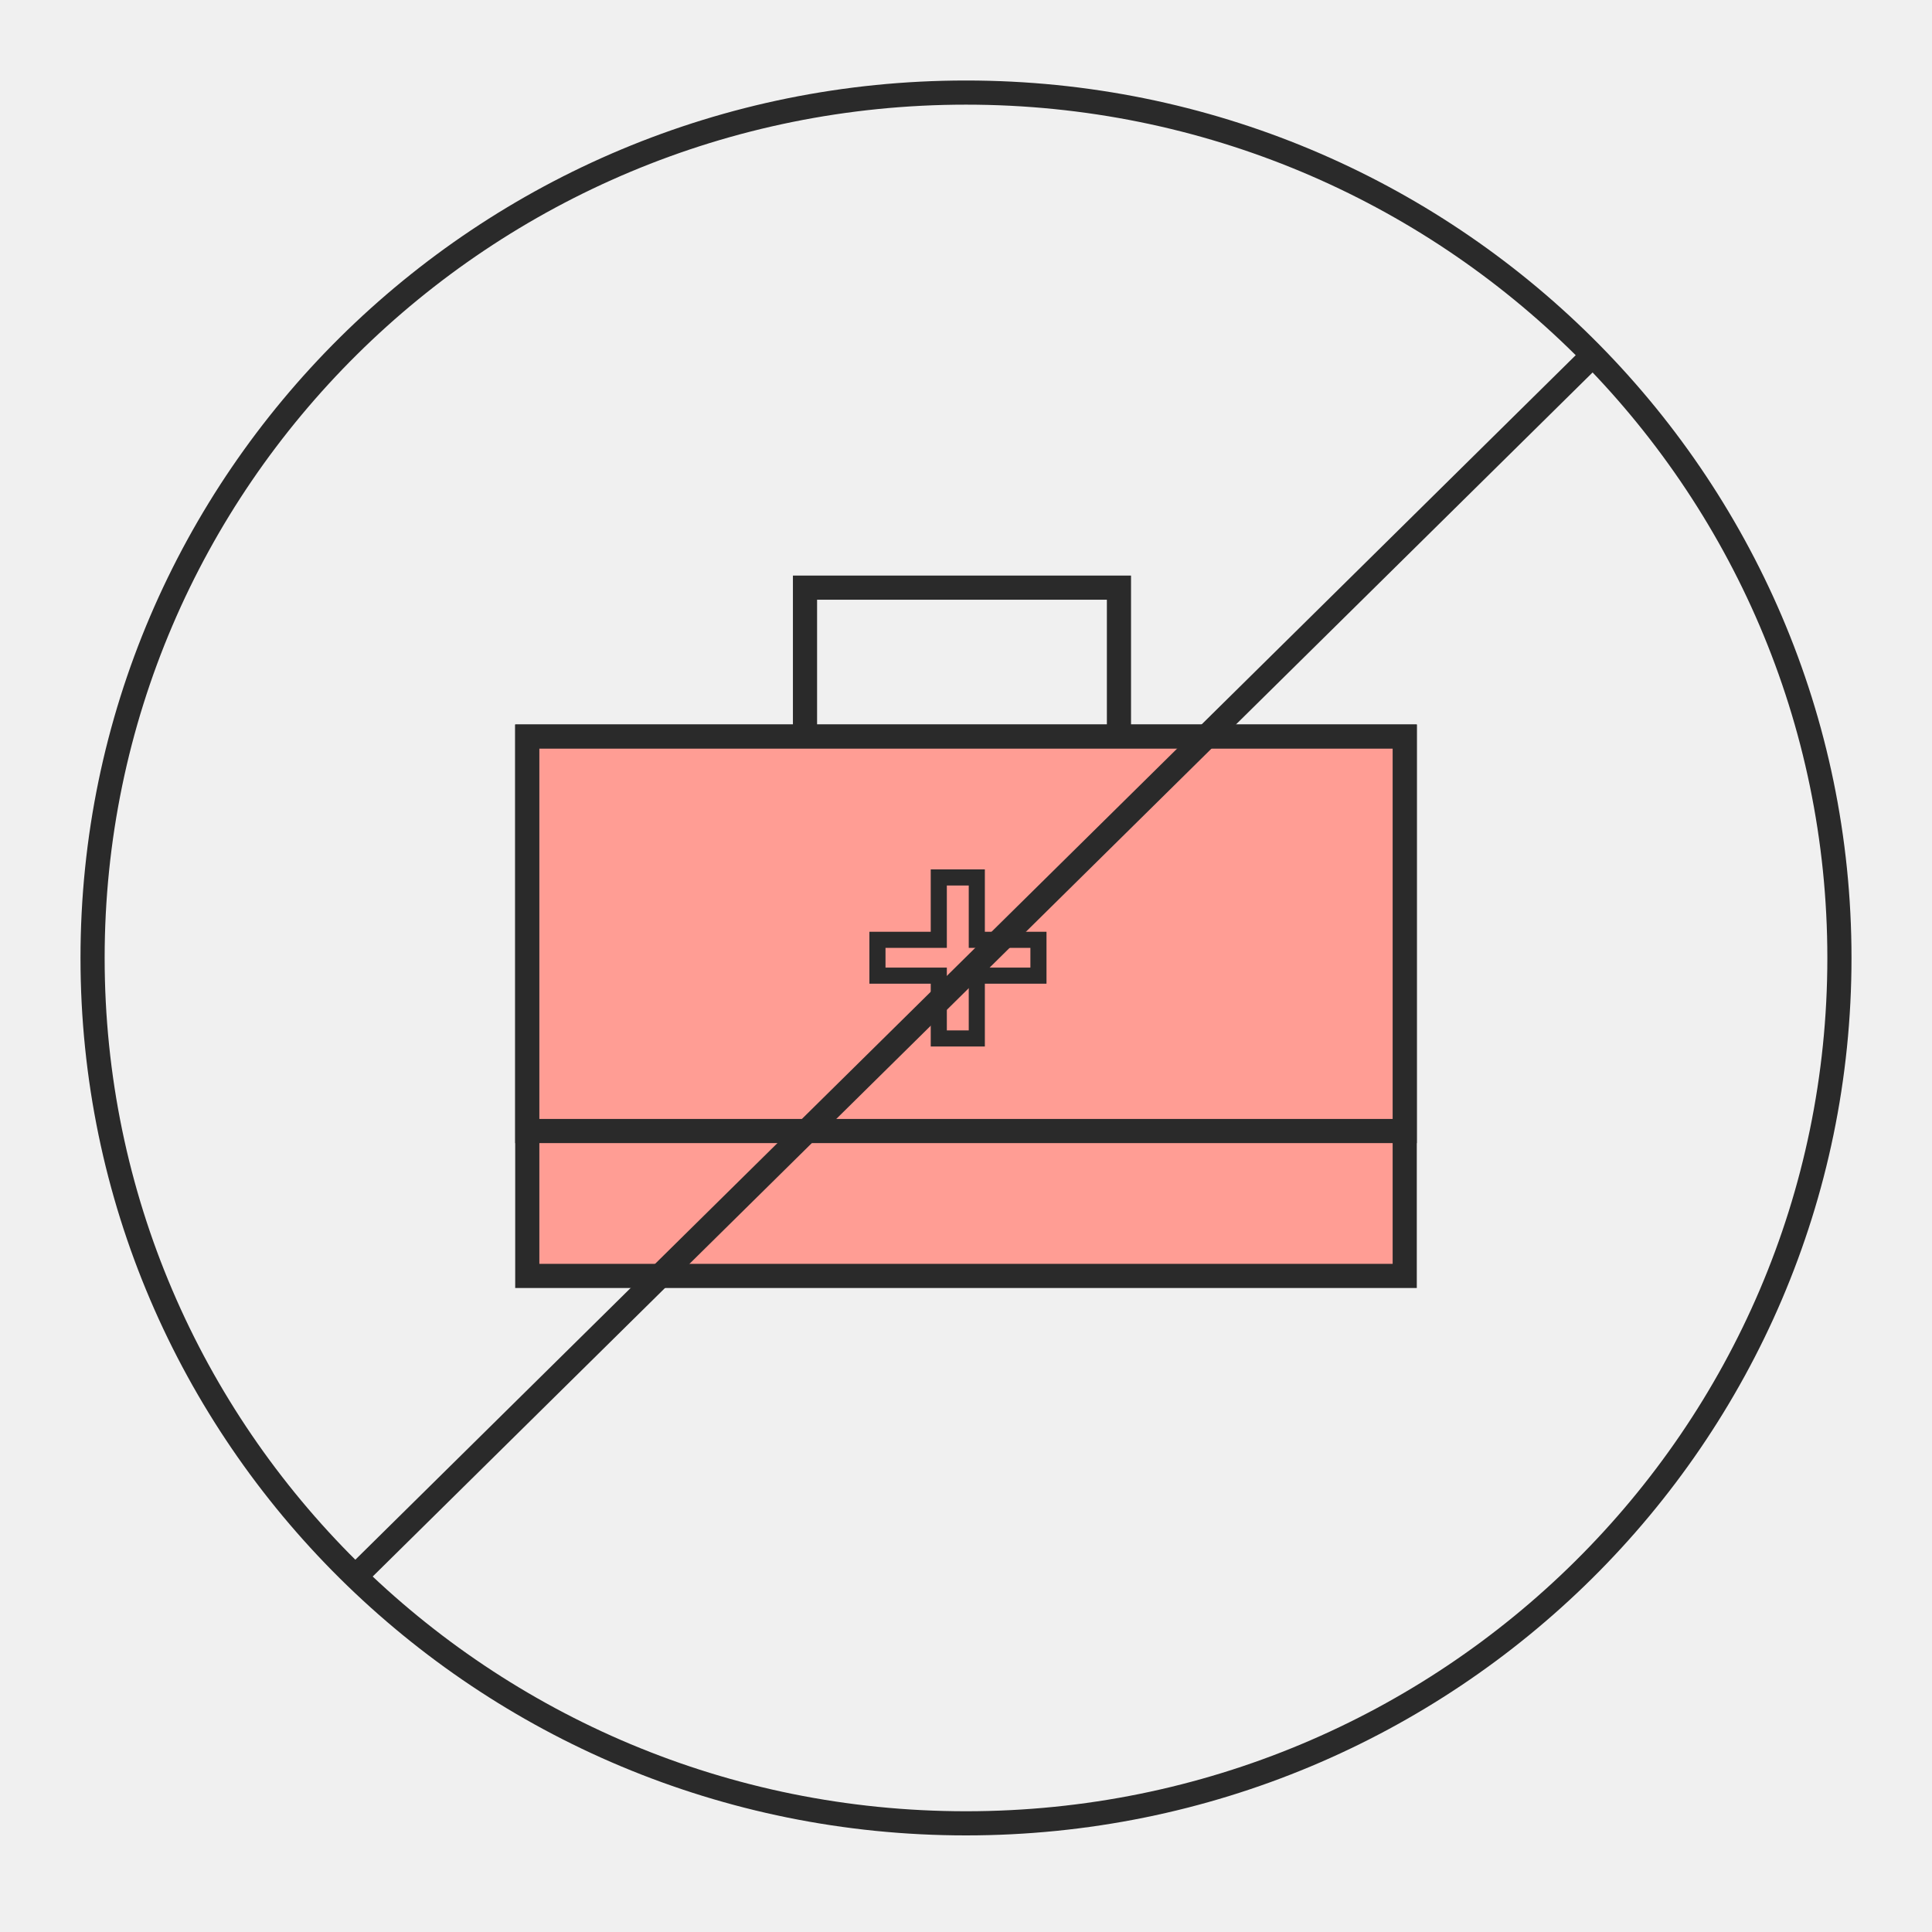
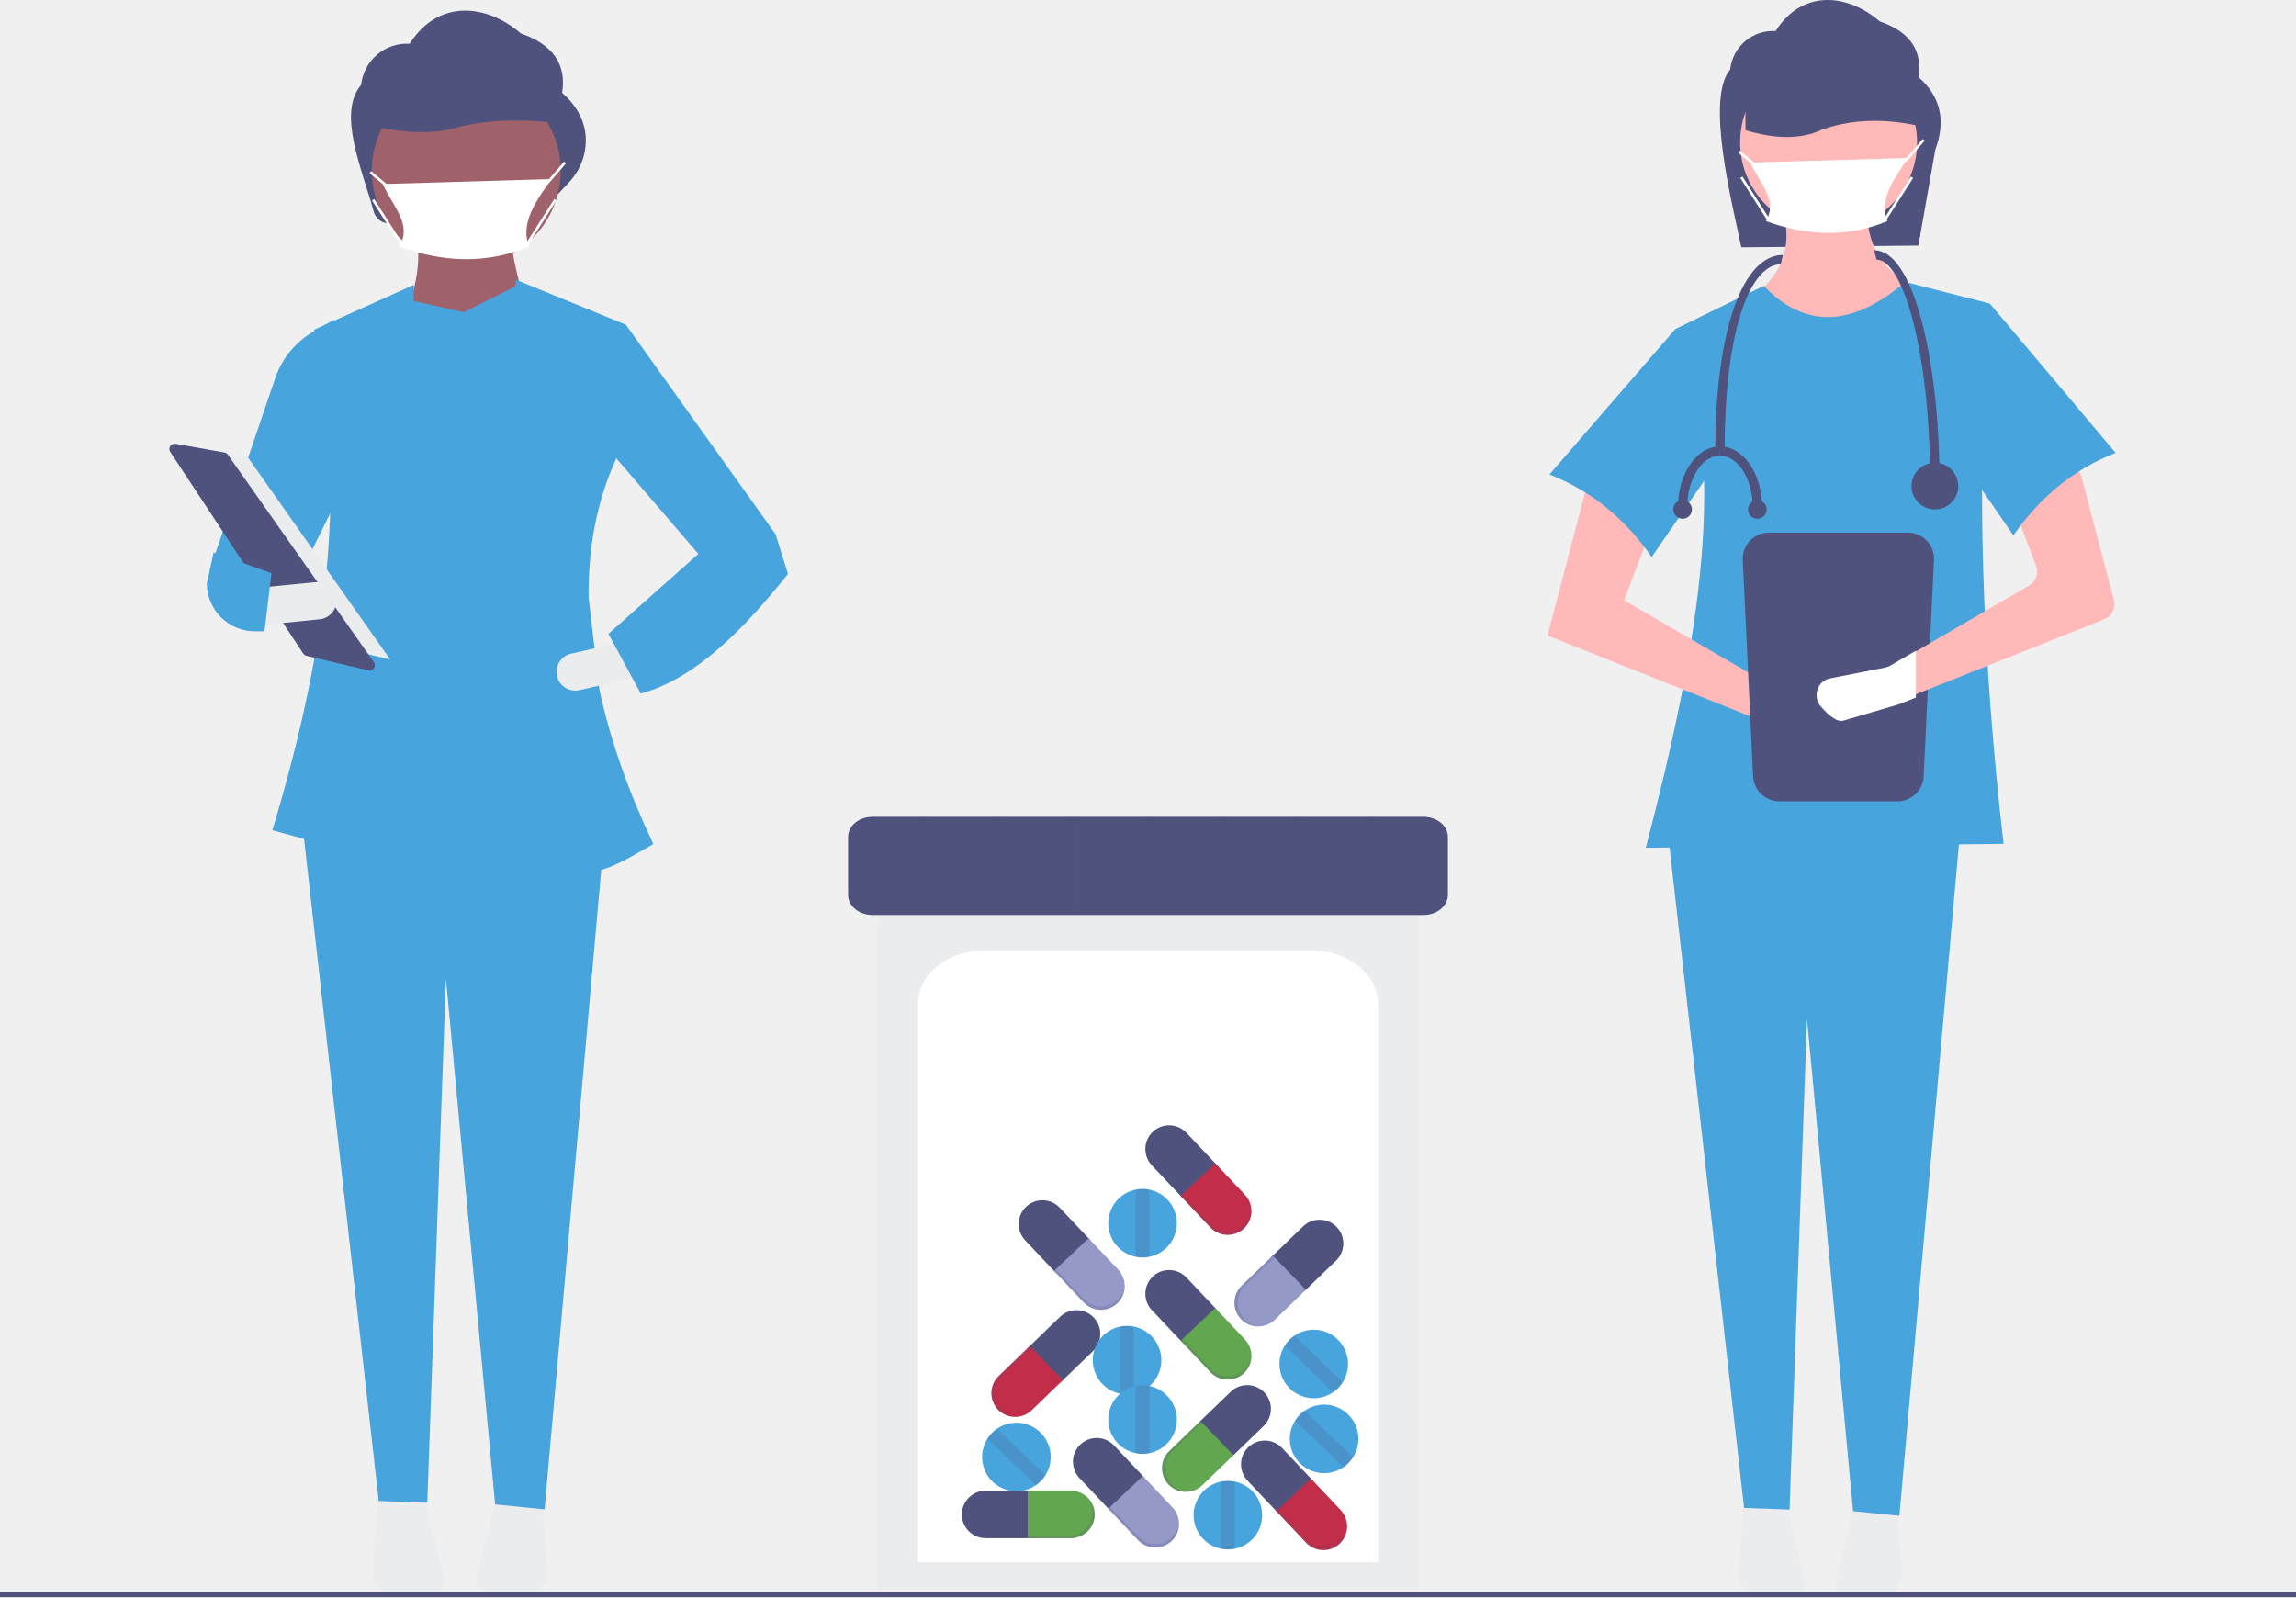
- <svg xmlns="http://www.w3.org/2000/svg" width="120" height="120" viewBox="0 0 120 120" fill="none">
-   <rect x="32.75" y="45.75" width="54.5" height="33.5" fill="#FF9D94" stroke="#2A2A2A" stroke-width="1.5" />
-   <rect x="32.75" y="45.75" width="54.5" height="24.5" fill="#FF9D94" stroke="#2A2A2A" stroke-width="1.5" />
-   <path d="M50 45.5V36.5H69.5V45.5" stroke="#2A2A2A" stroke-width="1.5" />
-   <path d="M64 60.599H64.5V60.099V58.874V58.374H64H60.671V55V54.5H60.171H58.81H58.31V55V58.374H55H54.5V58.874V60.099V60.599H55H58.31V64V64.5H58.81H60.171H60.671V64V60.599H64Z" stroke="#2A2A2A" />
-   <path d="M114.25 59.5C114.25 89.179 89.968 113.25 60 113.25C30.032 113.25 5.75 89.179 5.75 59.5C5.75 29.821 30.032 5.75 60 5.75C89.968 5.75 114.25 29.821 114.25 59.5Z" stroke="#2A2A2A" stroke-width="1.5" />
-   <path d="M99 22L22 98" stroke="#2A2A2A" stroke-width="1.5" />
+ <svg xmlns="http://www.w3.org/2000/svg" width="138" height="96" viewBox="0 0 138 96" fill="none">
+   <g clip-path="url(#clip0_635_200723)">
+     <path d="M115.304 14.761L104.659 14.865C104.158 12.403 102.477 5.943 103.991 4.182C104.06 3.518 104.382 2.907 104.891 2.476C105.399 2.044 106.055 1.825 106.721 1.864V1.864C108.371 -0.717 111.119 -0.33 112.977 1.283C114.846 1.927 115.551 3.073 115.304 4.627C116.689 5.838 116.944 7.311 116.323 8.989L115.304 14.761Z" fill="#4F527D" />
+     <path d="M114.279 21.316L106.599 20.253L105.062 18.009C107.179 16.606 107.927 14.647 106.953 11.986L112.27 11.868C112.021 14.238 112.805 16.072 114.988 17.182L114.279 21.316Z" fill="#FFB9B9" />
+     <path d="M104.783 90.55L104.49 94.563C104.476 94.745 104.502 94.927 104.565 95.098C104.628 95.269 104.727 95.424 104.855 95.554C104.983 95.683 105.137 95.784 105.308 95.849C105.478 95.914 105.66 95.942 105.842 95.931L107.904 95.806C108 95.801 108.093 95.774 108.177 95.728C108.261 95.682 108.334 95.618 108.39 95.541C108.447 95.464 108.486 95.375 108.504 95.282C108.523 95.188 108.52 95.091 108.497 94.998L107.352 90.422L104.783 90.55Z" fill="#EAECEE" />
+     <path d="M111.459 90.422L110.314 94.998C110.291 95.091 110.289 95.188 110.307 95.282C110.326 95.375 110.364 95.464 110.421 95.541C110.478 95.618 110.551 95.682 110.635 95.728C110.719 95.774 110.812 95.801 110.907 95.806L112.97 95.931C113.151 95.942 113.334 95.914 113.504 95.849C113.674 95.784 113.828 95.683 113.956 95.554C114.084 95.424 114.183 95.269 114.246 95.098C114.309 94.927 114.335 94.745 114.322 94.563L114.028 90.55L111.459 90.422Z" fill="#EAECEE" />
+     <path d="M114.162 91.108L111.379 90.829L108.608 61.23L107.561 90.733L104.827 90.635L100.219 49.776H117.825L114.162 91.108Z" fill="#47A4DD" />
+     <path d="M109.907 13.876C112.844 13.876 115.224 11.497 115.224 8.562C115.224 5.627 112.844 3.248 109.907 3.248C106.97 3.248 104.59 5.627 104.59 8.562C104.59 11.497 106.97 13.876 109.907 13.876Z" fill="#FFB9B9" />
+     <path d="M120.423 50.72L98.918 50.956C102.109 38.814 104.019 27.535 100.69 19.78L106.008 17.182C108.572 19.855 111.427 19.579 114.515 16.946L119.596 18.245C118.726 28.414 119.116 39.304 120.423 50.72Z" fill="#47A4DD" />
+     <path d="M93.01 38.203L106.362 43.517L109.347 44.394C109.481 44.433 109.621 44.445 109.759 44.429C109.897 44.413 110.031 44.369 110.152 44.3C110.272 44.231 110.378 44.138 110.462 44.027C110.546 43.916 110.607 43.789 110.641 43.654C110.7 43.418 110.673 43.168 110.566 42.949C110.458 42.73 110.276 42.556 110.053 42.459L106.953 41.509L97.618 36.077L99.568 30.94L95.491 28.755L93.01 38.203Z" fill="#FFB9B9" />
+     <path d="M93.129 28.519C95.669 29.51 97.69 31.2 99.273 33.479L104.236 26.275L100.691 19.78L93.129 28.519Z" fill="#47A4DD" />
+     <path d="M115.899 7.7C113.741 7.145 111.619 7.068 109.557 7.773C108.243 8.409 106.665 8.351 104.91 7.827V2.525L114.383 2.777L115.899 7.7Z" fill="#4F527D" />
+     <path d="M106.319 32.011C105.901 32.011 105.501 32.177 105.206 32.472C104.911 32.768 104.745 33.168 104.744 33.585L105.366 46.59C105.366 47.007 105.532 47.407 105.828 47.702C106.123 47.997 106.523 48.163 106.941 48.164H114.048C114.465 48.163 114.866 47.997 115.161 47.702C115.456 47.407 115.622 47.007 115.623 46.59L116.244 33.585C116.244 33.168 116.078 32.768 115.782 32.472C115.487 32.177 115.087 32.011 114.669 32.011H106.319Z" fill="#4F527D" />
+     <path d="M126.482 37.22L114.844 41.852L113.966 42.201C113.938 42.212 113.91 42.221 113.88 42.231L110.938 43.096C110.562 43.206 110.042 42.7 109.737 42.35C109.586 42.182 109.501 41.965 109.496 41.739C109.492 41.513 109.568 41.293 109.712 41.118C109.753 41.072 109.798 41.029 109.846 40.99C109.959 40.901 110.093 40.843 110.234 40.819L113.173 40.241C113.279 40.22 113.38 40.182 113.473 40.129L114.844 39.331L121.96 35.19C122.158 35.075 122.308 34.894 122.385 34.678C122.461 34.463 122.459 34.227 122.378 34.013L121.02 30.433C120.936 30.214 120.936 29.972 121.018 29.753C121.1 29.533 121.259 29.351 121.466 29.24L123.716 28.035C123.844 27.966 123.987 27.927 124.133 27.921C124.279 27.915 124.424 27.942 124.558 28.001C124.691 28.059 124.81 28.147 124.905 28.258C125 28.369 125.068 28.5 125.105 28.641L127.059 36.077C127.119 36.305 127.093 36.547 126.987 36.758C126.881 36.968 126.701 37.133 126.482 37.22V37.22Z" fill="#FFB9B9" />
+     <path d="M127.158 27.22C124.618 28.211 122.597 29.901 121.014 32.18L116.051 24.976L119.596 18.245L127.158 27.22Z" fill="#47A4DD" />
+     <path d="M113.445 13.291C111.119 14.258 108.68 14.219 106.141 13.291C106.88 12.031 105.776 11.044 105.209 9.772L114.689 9.491C113.964 10.596 112.894 11.902 113.445 13.291Z" fill="white" />
+     <path d="M114.589 9.701L114.479 9.591L114.634 9.436L115.562 8.353L115.68 8.454L114.748 9.541L114.589 9.701Z" fill="white" />
+     <path d="M104.56 9.043L104.461 9.162L105.393 9.939L105.493 9.819L104.56 9.043Z" fill="white" />
+     <path d="M114.857 10.614L113.225 13.176L113.356 13.26L114.988 10.697L114.857 10.614Z" fill="white" />
+     <path d="M104.731 10.614L104.6 10.697L106.231 13.26L106.363 13.176L104.731 10.614Z" fill="white" />
+     <path d="M115.155 39.111V41.925L114.175 42.315C114.143 42.327 114.112 42.338 114.079 42.348L110.795 43.314C110.376 43.437 109.795 42.871 109.455 42.481C109.286 42.294 109.191 42.051 109.186 41.799C109.181 41.547 109.266 41.301 109.427 41.107C109.472 41.054 109.522 41.006 109.576 40.963C109.703 40.864 109.852 40.799 110.01 40.772L113.29 40.127C113.408 40.104 113.521 40.062 113.625 40.002L115.155 39.111Z" fill="white" />
+     <path d="M116.576 29.075H116.014C116.014 21.137 114.379 15.605 112.785 15.605L112.645 15.044C114.074 15.044 114.985 17.346 115.498 19.277C116.193 21.896 116.576 25.375 116.576 29.075Z" fill="#4F527D" />
+     <path d="M103.659 27.111H103.098C103.098 19.84 104.744 15.324 107.169 15.324L107.029 15.886C105.352 15.886 103.659 19.356 103.659 27.111Z" fill="#4F527D" />
+     <path d="M116.295 30.618C117.07 30.618 117.699 29.99 117.699 29.215C117.699 28.44 117.07 27.812 116.295 27.812C115.519 27.812 114.891 28.44 114.891 29.215C114.891 29.99 115.519 30.618 116.295 30.618Z" fill="#4F527D" />
+     <path d="M101.413 30.478H100.852C100.852 28.466 101.985 26.83 103.379 26.83V27.391C102.295 27.391 101.413 28.776 101.413 30.478Z" fill="#4F527D" />
+     <path d="M105.906 30.478H105.344C105.344 28.776 104.463 27.391 103.379 27.391V26.83C104.772 26.83 105.906 28.466 105.906 30.478Z" fill="#4F527D" />
+     <path d="M105.624 31.18C105.934 31.18 106.186 30.928 106.186 30.618C106.186 30.308 105.934 30.057 105.624 30.057C105.314 30.057 105.062 30.308 105.062 30.618C105.062 30.928 105.314 31.18 105.624 31.18Z" fill="#4F527D" />
+     <path d="M101.132 31.18C101.442 31.18 101.693 30.928 101.693 30.618C101.693 30.308 101.442 30.057 101.132 30.057C100.822 30.057 100.57 30.308 100.57 30.618C100.57 30.928 100.822 31.18 101.132 31.18Z" fill="#4F527D" />
+     <path d="M33.454 11.757L23.591 13.426C23.347 13.468 23.097 13.417 22.888 13.285C22.679 13.153 22.527 12.948 22.461 12.71C21.748 10.139 20.259 6.786 21.705 5.103C21.779 4.395 22.123 3.742 22.666 3.281C23.209 2.82 23.909 2.587 24.62 2.628C26.382 -0.128 29.317 0.286 31.3 2.007C33.296 2.696 34.049 3.919 33.786 5.578C34.648 6.333 35.1 7.183 35.196 8.115C35.241 8.634 35.175 9.157 35.002 9.648C34.829 10.14 34.553 10.589 34.193 10.965L33.454 11.757Z" fill="#4F527D" />
+     <path d="M31.921 19.517L24.275 19.067C25.025 17.349 25.324 15.694 25.025 14.123H30.722C30.709 15.329 31.309 17.415 31.921 19.517Z" fill="#9F616A" />
+     <path d="M22.718 90.127L22.404 94.411C22.39 94.605 22.417 94.8 22.485 94.983C22.552 95.165 22.657 95.331 22.794 95.469C22.931 95.608 23.096 95.715 23.277 95.785C23.459 95.854 23.654 95.884 23.848 95.872L26.05 95.739C26.152 95.733 26.251 95.704 26.341 95.655C26.431 95.606 26.509 95.538 26.569 95.456C26.63 95.374 26.671 95.279 26.691 95.179C26.71 95.078 26.708 94.975 26.683 94.876L25.461 89.99L22.718 90.127Z" fill="#EAECEE" />
+     <path d="M29.847 89.99L28.624 94.876C28.599 94.975 28.597 95.078 28.617 95.179C28.636 95.279 28.678 95.374 28.738 95.456C28.799 95.538 28.877 95.606 28.966 95.655C29.056 95.704 29.155 95.733 29.257 95.739L31.46 95.872C31.654 95.884 31.848 95.854 32.03 95.785C32.212 95.715 32.377 95.608 32.513 95.469C32.65 95.331 32.755 95.165 32.823 94.983C32.89 94.8 32.917 94.605 32.903 94.411L32.59 90.127L29.847 89.99Z" fill="#EAECEE" />
+     <path d="M32.731 90.721L29.759 90.423L26.8 58.817L25.682 90.321L22.763 90.217L17.842 46.585H36.642L32.731 90.721Z" fill="#47A4DD" />
+     <path d="M28.024 15.942C31.16 15.942 33.702 13.401 33.702 10.267C33.702 7.133 31.16 4.593 28.024 4.593C24.888 4.593 22.346 7.133 22.346 10.267C22.346 13.401 24.888 15.942 28.024 15.942Z" fill="#9F616A" />
+     <path d="M34.422 7.556C32.117 7.155 29.852 7.1 27.649 7.609C26.246 8.068 24.561 8.026 22.688 7.648V3.821L32.803 4.003L34.422 7.556Z" fill="#4F527D" />
+     <path d="M31.801 14.82C29.317 15.853 26.713 15.811 24.002 14.82C24.79 13.475 23.611 12.421 23.006 11.062L33.129 10.762C32.355 11.942 31.212 13.336 31.801 14.82Z" fill="white" />
+     <path d="M22.311 10.287L22.211 10.407L23.207 11.236L23.306 11.117L22.311 10.287Z" fill="white" />
+     <path d="M33.313 11.964L31.57 14.7L31.701 14.784L33.444 12.047L33.313 11.964Z" fill="white" />
+     <path d="M22.491 11.964L22.359 12.047L24.102 14.784L24.233 14.7L22.491 11.964Z" fill="white" />
+     <path d="M17.229 36.148L12.881 33.452L16.589 22.598C17.002 21.479 17.794 20.538 18.828 19.94L20.077 19.217L20.186 30.166L17.229 36.148Z" fill="#47A4DD" />
+     <path d="M36.022 41.42L35.378 35.913C35.344 33.007 35.839 30.197 37.019 27.608L37.618 19.517L31.022 16.82C31.001 16.954 30.984 17.089 30.965 17.223L27.873 18.768L24.858 18.083L24.875 17.12L18.878 19.817C20.861 29.031 19.779 38.6 16.369 49.902L24.27 52.061L24.335 48.27L31.376 47.767C31.449 48.997 31.507 50.206 31.541 51.387C35.514 52.849 35.65 52.825 39.27 50.731C37.828 47.703 36.687 44.55 36.022 41.42Z" fill="#47A4DD" />
+     <path d="M46.163 34.8L42.115 33.452L35.641 25.918L37.618 19.517L46.613 32.103L46.163 34.8Z" fill="#47A4DD" />
+     <path d="M33.477 40.632C33.543 40.922 33.722 41.175 33.974 41.334C34.226 41.493 34.531 41.545 34.822 41.48L38.258 40.702L37.761 38.51L34.325 39.288C34.035 39.353 33.782 39.532 33.623 39.784C33.464 40.036 33.411 40.341 33.477 40.632V40.632Z" fill="#EAECEE" />
+     <path d="M36.568 38.096L38.517 41.692C41.795 40.779 44.636 37.898 47.363 34.5L46.613 32.103L41.965 33.302L36.568 38.096Z" fill="#47A4DD" />
+     <path d="M11.156 26.817L14.898 27.484L23.45 39.637L18.907 38.569L11.156 26.817Z" fill="#EAECEE" />
+     <path d="M10.493 26.668C10.436 26.669 10.38 26.685 10.332 26.715C10.283 26.744 10.243 26.787 10.217 26.837C10.19 26.887 10.177 26.944 10.18 27.001C10.183 27.058 10.201 27.113 10.232 27.16L18.226 39.282C18.271 39.35 18.34 39.398 18.419 39.416L22.138 40.291C22.201 40.306 22.266 40.301 22.326 40.278C22.386 40.254 22.438 40.213 22.474 40.16C22.51 40.106 22.529 40.043 22.528 39.979C22.528 39.915 22.508 39.852 22.471 39.799L13.694 27.327C13.67 27.293 13.639 27.264 13.604 27.242C13.569 27.22 13.53 27.204 13.49 27.197L10.553 26.673C10.533 26.67 10.513 26.668 10.493 26.668Z" fill="#4F527D" />
+     <path d="M15.48 35.335L15.703 37.571L19.209 37.223C19.505 37.194 19.778 37.048 19.967 36.817C20.156 36.587 20.246 36.291 20.216 35.994C20.187 35.697 20.041 35.425 19.81 35.236C19.579 35.047 19.283 34.957 18.986 34.987L15.48 35.335Z" fill="#EAECEE" />
+     <path d="M12.432 35.075C12.437 35.838 12.743 36.568 13.284 37.105C13.825 37.643 14.557 37.946 15.32 37.946H15.897L16.316 34.451L12.841 33.201L12.432 35.075Z" fill="#47A4DD" />
+     <path d="M32.852 11.148L32.742 11.039L32.908 10.873L33.9 9.716L34.018 9.817L33.022 10.978L32.852 11.148Z" fill="white" />
+     <path d="M138 95.689H0V96H138V95.689Z" fill="#4F527D" />
+     <path d="M52.682 95.534H85.317V55.973C85.317 53.878 83.252 52.174 80.715 52.174H57.284C54.746 52.174 52.682 53.878 52.682 55.973V95.534Z" fill="#EAECEE" />
+     <path d="M55.168 93.898H82.83V60.366C82.83 58.59 81.08 57.145 78.929 57.145H59.069C56.918 57.145 55.168 58.59 55.168 60.366V93.898Z" fill="white" />
+     <path d="M52.436 49.096C51.629 49.096 50.973 49.637 50.973 50.303V53.789C50.973 54.455 51.629 54.996 52.436 54.996H85.564C86.371 54.996 87.027 54.455 87.027 53.789V50.303C87.027 49.637 86.371 49.096 85.564 49.096H52.436Z" fill="#4F527D" />
+     <path d="M59.238 89.598C58.859 89.6 58.496 89.75 58.228 90.018C57.961 90.286 57.81 90.648 57.809 91.027V91.027C57.81 91.405 57.961 91.768 58.228 92.035C58.496 92.303 58.859 92.454 59.238 92.455H61.913V89.598H59.238Z" fill="#4F527D" />
+     <path d="M64.368 89.598H61.766V92.455H64.368C64.746 92.454 65.109 92.303 65.377 92.035C65.645 91.768 65.796 91.405 65.797 91.027V91.027C65.796 90.648 65.645 90.286 65.377 90.018C65.109 89.75 64.746 89.6 64.368 89.598V89.598Z" fill="#63A650" />
+     <path opacity="0.2" d="M65.3 89.948C65.525 90.207 65.65 90.538 65.65 90.88V90.88C65.649 91.259 65.498 91.621 65.23 91.889C64.963 92.157 64.6 92.308 64.221 92.309H61.766V92.455H64.368C64.746 92.454 65.109 92.303 65.377 92.036C65.645 91.768 65.796 91.405 65.797 91.027C65.796 90.822 65.752 90.62 65.666 90.433C65.581 90.247 65.456 90.082 65.3 89.948V89.948Z" fill="#4F527D" />
+     <path d="M71.309 68.083C71.049 67.809 70.69 67.648 70.311 67.637C69.933 67.626 69.565 67.765 69.289 68.024V68.024C69.014 68.284 68.854 68.643 68.842 69.021C68.831 69.399 68.97 69.767 69.229 70.043L71.064 71.988L73.144 70.029L71.309 68.083Z" fill="#4F527D" />
+     <path d="M74.829 71.815L73.045 69.922L70.965 71.882L72.75 73.774C73.01 74.049 73.369 74.209 73.747 74.22C74.126 74.231 74.494 74.093 74.77 73.834V73.834C75.045 73.573 75.205 73.215 75.216 72.836C75.228 72.458 75.088 72.091 74.829 71.815V71.815Z" fill="#C22E49" />
+     <path opacity="0.2" d="M75.215 72.733C75.181 73.074 75.025 73.391 74.776 73.627V73.627C74.5 73.885 74.132 74.025 73.754 74.013C73.375 74.002 73.016 73.842 72.756 73.567L71.072 71.781L70.965 71.882L72.75 73.774C73.01 74.049 73.369 74.209 73.747 74.22C74.126 74.232 74.494 74.093 74.77 73.834C74.919 73.693 75.036 73.522 75.112 73.332C75.189 73.142 75.224 72.938 75.215 72.733V72.733Z" fill="#4F527D" />
+     <path d="M63.694 72.588C63.434 72.313 63.075 72.152 62.696 72.141C62.318 72.13 61.95 72.269 61.674 72.528V72.528C61.399 72.788 61.238 73.147 61.227 73.525C61.216 73.903 61.355 74.271 61.614 74.547L63.449 76.493L65.529 74.533L63.694 72.588Z" fill="#4F527D" />
+     <path d="M67.214 76.319L65.43 74.427L63.35 76.386L65.134 78.278C65.395 78.553 65.754 78.713 66.132 78.725C66.511 78.736 66.878 78.597 67.155 78.338V78.338C67.43 78.077 67.59 77.719 67.601 77.341C67.612 76.962 67.473 76.595 67.214 76.319V76.319Z" fill="#9499C7" />
+     <path opacity="0.2" d="M67.599 77.237C67.566 77.578 67.41 77.895 67.161 78.131V78.131C66.885 78.389 66.517 78.528 66.138 78.517C65.76 78.506 65.401 78.346 65.141 78.071L63.456 76.285L63.35 76.386L65.134 78.278C65.395 78.553 65.754 78.713 66.132 78.724C66.511 78.736 66.878 78.597 67.155 78.338V78.338C67.304 78.197 67.42 78.026 67.497 77.836C67.574 77.646 67.609 77.441 67.599 77.237Z" fill="#4F527D" />
+     <path d="M71.309 76.781C71.049 76.507 70.69 76.346 70.311 76.335C69.933 76.324 69.565 76.463 69.289 76.722V76.722C69.014 76.982 68.854 77.34 68.842 77.719C68.831 78.097 68.97 78.465 69.229 78.741L71.064 80.686L73.144 78.727L71.309 76.781Z" fill="#4F527D" />
+     <path d="M74.829 80.512L73.045 78.62L70.965 80.579L72.75 82.472C73.01 82.746 73.369 82.907 73.747 82.918C74.126 82.929 74.494 82.79 74.77 82.531V82.531C75.045 82.271 75.205 81.912 75.216 81.534C75.228 81.156 75.088 80.788 74.829 80.512V80.512Z" fill="#63A650" />
+     <path opacity="0.2" d="M75.215 81.43C75.181 81.771 75.025 82.089 74.776 82.324C74.5 82.583 74.132 82.722 73.754 82.711C73.375 82.7 73.016 82.539 72.756 82.265L71.072 80.479L70.965 80.579L72.75 82.472C73.01 82.746 73.369 82.907 73.747 82.918C74.126 82.929 74.494 82.79 74.77 82.531V82.531C74.919 82.391 75.036 82.219 75.112 82.029C75.189 81.839 75.224 81.635 75.215 81.43V81.43Z" fill="#4F527D" />
+     <path d="M75.955 85.707C76.227 85.443 76.383 85.082 76.389 84.704C76.396 84.325 76.252 83.96 75.99 83.687V83.687C75.726 83.415 75.365 83.259 74.987 83.253C74.608 83.246 74.242 83.389 73.969 83.652L72.045 85.509L74.031 87.564L75.955 85.707Z" fill="#4F527D" />
+     <path d="M72.264 89.269L74.136 87.462L72.15 85.407L70.278 87.214C70.007 87.478 69.85 87.838 69.844 88.216C69.837 88.595 69.981 88.96 70.243 89.234V89.234C70.507 89.505 70.868 89.661 71.246 89.668C71.625 89.674 71.991 89.531 72.264 89.269V89.269Z" fill="#63A650" />
+     <path opacity="0.2" d="M71.35 89.664C71.008 89.635 70.689 89.483 70.451 89.237V89.237C70.188 88.964 70.045 88.598 70.051 88.22C70.058 87.841 70.214 87.481 70.486 87.217L72.252 85.513L72.15 85.407L70.278 87.214C70.007 87.478 69.85 87.838 69.844 88.216C69.837 88.595 69.981 88.96 70.243 89.234V89.234C70.386 89.381 70.559 89.495 70.75 89.57C70.941 89.644 71.145 89.676 71.35 89.664Z" fill="#4F527D" />
+     <path d="M65.699 81.202C65.971 80.939 66.127 80.578 66.133 80.2C66.14 79.821 65.996 79.456 65.734 79.183C65.47 78.911 65.11 78.755 64.731 78.749C64.352 78.742 63.986 78.885 63.713 79.147L61.789 81.005L63.775 83.06L65.699 81.202Z" fill="#4F527D" />
+     <path d="M62.008 84.764L63.88 82.958L61.894 80.903L60.023 82.71C59.751 82.973 59.595 83.334 59.588 83.712C59.581 84.091 59.725 84.456 59.987 84.729V84.729C60.251 85.001 60.612 85.157 60.991 85.163C61.369 85.17 61.735 85.026 62.008 84.764V84.764Z" fill="#C22E49" />
+     <path opacity="0.2" d="M61.094 85.16C60.753 85.131 60.433 84.979 60.195 84.733C59.932 84.46 59.789 84.094 59.795 83.716C59.802 83.337 59.958 82.977 60.23 82.713L61.996 81.008L61.894 80.903L60.023 82.71C59.751 82.973 59.595 83.334 59.588 83.712C59.581 84.091 59.725 84.456 59.987 84.729V84.729C60.13 84.876 60.303 84.991 60.494 85.066C60.685 85.14 60.89 85.172 61.094 85.16V85.16Z" fill="#4F527D" />
+     <path d="M80.306 75.766C80.578 75.502 80.734 75.142 80.741 74.764C80.747 74.385 80.604 74.02 80.342 73.747V73.747C80.078 73.475 79.717 73.319 79.338 73.312C78.96 73.306 78.594 73.449 78.321 73.712L76.397 75.569L78.382 77.624L80.306 75.766Z" fill="#4F527D" />
+     <path d="M76.616 79.329L78.487 77.522L76.501 75.467L74.63 77.274C74.358 77.537 74.202 77.898 74.195 78.276C74.189 78.655 74.332 79.02 74.595 79.293V79.293C74.859 79.565 75.219 79.721 75.598 79.728C75.977 79.734 76.343 79.591 76.616 79.329Z" fill="#9499C7" />
+     <path opacity="0.2" d="M75.702 79.725C75.36 79.695 75.04 79.543 74.802 79.297V79.297C74.54 79.024 74.396 78.659 74.403 78.28C74.409 77.902 74.566 77.541 74.837 77.277L76.603 75.573L76.501 75.467L74.63 77.274C74.358 77.537 74.202 77.898 74.195 78.276C74.189 78.655 74.332 79.02 74.595 79.293V79.293C74.737 79.441 74.91 79.555 75.101 79.63C75.292 79.704 75.497 79.736 75.702 79.725Z" fill="#4F527D" />
+     <path d="M77.059 87.032C76.799 86.757 76.44 86.597 76.061 86.585C75.683 86.574 75.315 86.713 75.039 86.972V86.972C74.764 87.232 74.604 87.591 74.592 87.969C74.581 88.348 74.72 88.715 74.979 88.991L76.814 90.937L78.894 88.977L77.059 87.032Z" fill="#4F527D" />
+     <path d="M80.579 90.763L78.795 88.871L76.715 90.83L78.5 92.722C78.76 92.997 79.119 93.157 79.497 93.169C79.876 93.18 80.244 93.041 80.52 92.782V92.782C80.795 92.522 80.955 92.163 80.966 91.785C80.978 91.406 80.838 91.039 80.579 90.763Z" fill="#C22E49" />
+     <path opacity="0.2" d="M80.965 91.681C80.931 92.022 80.775 92.34 80.526 92.575V92.575C80.25 92.834 79.882 92.973 79.504 92.962C79.125 92.95 78.766 92.79 78.506 92.515L76.822 90.73L76.715 90.83L78.5 92.722C78.76 92.997 79.119 93.157 79.497 93.169C79.876 93.18 80.244 93.041 80.52 92.782V92.782C80.669 92.641 80.786 92.47 80.862 92.28C80.939 92.09 80.974 91.886 80.965 91.681V91.681Z" fill="#4F527D" />
+     <path d="M66.958 86.876C66.697 86.602 66.338 86.441 65.96 86.43C65.581 86.419 65.214 86.558 64.937 86.817V86.817C64.663 87.077 64.502 87.436 64.491 87.814C64.48 88.192 64.619 88.56 64.878 88.836L66.713 90.781L68.793 88.822L66.958 86.876Z" fill="#4F527D" />
+     <path d="M70.478 90.608L68.693 88.715L66.613 90.675L68.398 92.567C68.659 92.842 69.017 93.002 69.396 93.013C69.774 93.025 70.142 92.885 70.418 92.627V92.627C70.693 92.366 70.854 92.008 70.865 91.629C70.876 91.251 70.737 90.884 70.478 90.608V90.608Z" fill="#9499C7" />
+     <path opacity="0.2" d="M70.863 91.525C70.829 91.867 70.674 92.184 70.424 92.419V92.419C70.148 92.678 69.781 92.817 69.402 92.806C69.023 92.795 68.665 92.634 68.404 92.36L66.72 90.574L66.613 90.675L68.398 92.567C68.659 92.841 69.017 93.002 69.396 93.013C69.774 93.024 70.142 92.885 70.418 92.626V92.626C70.567 92.486 70.684 92.314 70.761 92.124C70.838 91.934 70.872 91.73 70.863 91.525Z" fill="#4F527D" />
+     <path d="M69.802 81.752C69.802 82.227 69.638 82.687 69.338 83.055C69.037 83.423 68.619 83.676 68.153 83.771C67.881 83.826 67.601 83.826 67.329 83.771C66.863 83.676 66.445 83.423 66.144 83.055C65.844 82.687 65.68 82.227 65.68 81.752C65.68 81.277 65.844 80.817 66.144 80.449C66.445 80.081 66.863 79.828 67.329 79.733C67.601 79.678 67.881 79.678 68.153 79.733C68.619 79.828 69.037 80.081 69.338 80.449C69.638 80.817 69.802 81.277 69.802 81.752V81.752Z" fill="#47A4DD" />
+     <path opacity="0.2" d="M68.153 79.733V83.771C67.88 83.826 67.6 83.826 67.328 83.771V79.733C67.6 79.678 67.88 79.678 68.153 79.733Z" fill="#4F527D" />
+     <path d="M70.734 73.52C70.734 73.995 70.57 74.456 70.269 74.823C69.969 75.191 69.55 75.444 69.085 75.539C68.813 75.594 68.532 75.594 68.26 75.539C67.795 75.444 67.376 75.191 67.076 74.823C66.775 74.456 66.611 73.995 66.611 73.52C66.611 73.046 66.775 72.585 67.076 72.217C67.376 71.85 67.795 71.597 68.26 71.502C68.532 71.447 68.813 71.447 69.085 71.502C69.55 71.597 69.969 71.849 70.269 72.217C70.57 72.585 70.734 73.046 70.734 73.52V73.52Z" fill="#47A4DD" />
+     <path opacity="0.2" d="M69.084 71.502V75.539C68.812 75.594 68.532 75.594 68.26 75.539V71.502C68.532 71.447 68.812 71.447 69.084 71.502Z" fill="#4F527D" />
+     <path d="M70.734 85.324C70.734 85.799 70.57 86.26 70.269 86.627C69.969 86.995 69.55 87.248 69.085 87.343C68.813 87.398 68.532 87.398 68.26 87.343C67.795 87.248 67.376 86.995 67.076 86.627C66.775 86.26 66.611 85.799 66.611 85.324C66.611 84.85 66.775 84.389 67.076 84.021C67.376 83.653 67.795 83.401 68.26 83.306C68.532 83.251 68.813 83.251 69.085 83.306C69.55 83.401 69.969 83.653 70.269 84.021C70.57 84.389 70.734 84.85 70.734 85.324V85.324Z" fill="#47A4DD" />
+     <path opacity="0.2" d="M69.084 83.306V87.343C68.812 87.398 68.532 87.398 68.26 87.343V83.306C68.532 83.251 68.812 83.251 69.084 83.306Z" fill="#4F527D" />
+     <path d="M75.863 91.071C75.863 91.546 75.699 92.006 75.398 92.374C75.098 92.742 74.679 92.995 74.214 93.09C73.942 93.145 73.661 93.145 73.389 93.09C72.924 92.995 72.505 92.742 72.205 92.374C71.904 92.006 71.74 91.546 71.74 91.071C71.74 90.596 71.904 90.136 72.205 89.768C72.505 89.4 72.924 89.147 73.389 89.052C73.661 88.997 73.942 88.997 74.214 89.052C74.679 89.147 75.098 89.4 75.398 89.768C75.699 90.136 75.863 90.596 75.863 91.071V91.071Z" fill="#47A4DD" />
+     <path opacity="0.2" d="M74.213 89.052V93.09C73.941 93.145 73.661 93.145 73.389 93.09V89.052C73.661 88.997 73.941 88.997 74.213 89.052Z" fill="#4F527D" />
+     <path d="M80.392 80.498C80.734 80.827 80.952 81.265 81.009 81.736C81.065 82.208 80.957 82.684 80.702 83.085C80.553 83.319 80.358 83.521 80.13 83.678C79.739 83.948 79.266 84.073 78.792 84.034C78.319 83.995 77.873 83.794 77.531 83.464C77.189 83.135 76.972 82.697 76.915 82.225C76.859 81.754 76.967 81.278 77.221 80.877C77.371 80.643 77.565 80.441 77.793 80.283C78.185 80.014 78.657 79.889 79.131 79.928C79.605 79.967 80.05 80.168 80.392 80.498V80.498Z" fill="#47A4DD" />
+     <path opacity="0.2" d="M77.795 80.283L80.704 83.085C80.554 83.319 80.36 83.521 80.131 83.679L77.223 80.877C77.372 80.643 77.566 80.441 77.795 80.283V80.283Z" fill="#4F527D" />
+     <path d="M81.015 85.002C81.357 85.331 81.575 85.769 81.632 86.24C81.688 86.712 81.58 87.189 81.325 87.589C81.176 87.823 80.981 88.025 80.753 88.183C80.362 88.452 79.889 88.577 79.415 88.538C78.942 88.499 78.496 88.298 78.154 87.968C77.812 87.639 77.595 87.201 77.538 86.73C77.482 86.258 77.59 85.782 77.844 85.381C77.994 85.147 78.188 84.945 78.416 84.787C78.808 84.518 79.281 84.393 79.754 84.432C80.228 84.471 80.673 84.672 81.015 85.002V85.002Z" fill="#47A4DD" />
+     <path opacity="0.2" d="M78.416 84.787L81.325 87.589C81.175 87.823 80.981 88.025 80.752 88.183L77.844 85.381C77.993 85.147 78.188 84.945 78.416 84.787V84.787Z" fill="#4F527D" />
+     <path d="M62.521 86.089C62.863 86.418 63.081 86.856 63.138 87.328C63.194 87.799 63.086 88.276 62.831 88.677C62.682 88.91 62.487 89.112 62.259 89.27C61.867 89.539 61.395 89.664 60.921 89.625C60.448 89.586 60.002 89.385 59.66 89.055C59.318 88.726 59.1 88.288 59.044 87.817C58.987 87.345 59.096 86.869 59.35 86.468C59.499 86.234 59.694 86.032 59.922 85.875C60.314 85.606 60.786 85.48 61.26 85.519C61.733 85.558 62.179 85.759 62.521 86.089V86.089Z" fill="#47A4DD" />
+     <path opacity="0.2" d="M59.922 85.874L62.831 88.676C62.681 88.91 62.487 89.112 62.258 89.27L59.35 86.468C59.499 86.234 59.693 86.032 59.922 85.874V85.874Z" fill="#4F527D" />
+     <path opacity="0.2" d="M55.869 49.096H55.092V54.842H55.869V49.096Z" fill="#4F527D" />
+     <path opacity="0.2" d="M60.375 49.096H59.598V54.842H60.375V49.096Z" fill="#4F527D" />
+     <path opacity="0.2" d="M64.882 49.096H64.106V54.842H64.882V49.096Z" fill="#4F527D" />
+     <path opacity="0.2" d="M69.388 49.096H68.611V54.842H69.388V49.096Z" fill="#4F527D" />
+     <path opacity="0.2" d="M73.896 49.096H73.119V54.842H73.896V49.096Z" fill="#4F527D" />
+     <path opacity="0.2" d="M78.402 49.096H77.625V54.842H78.402V49.096Z" fill="#4F527D" />
+     <path opacity="0.2" d="M82.908 49.096H82.131V54.842H82.908V49.096Z" fill="#4F527D" />
+   </g>
+   <defs>
+     <clipPath id="clip0_635_200723">
+       <rect width="138" height="96" fill="white" />
+     </clipPath>
+   </defs>
</svg>
